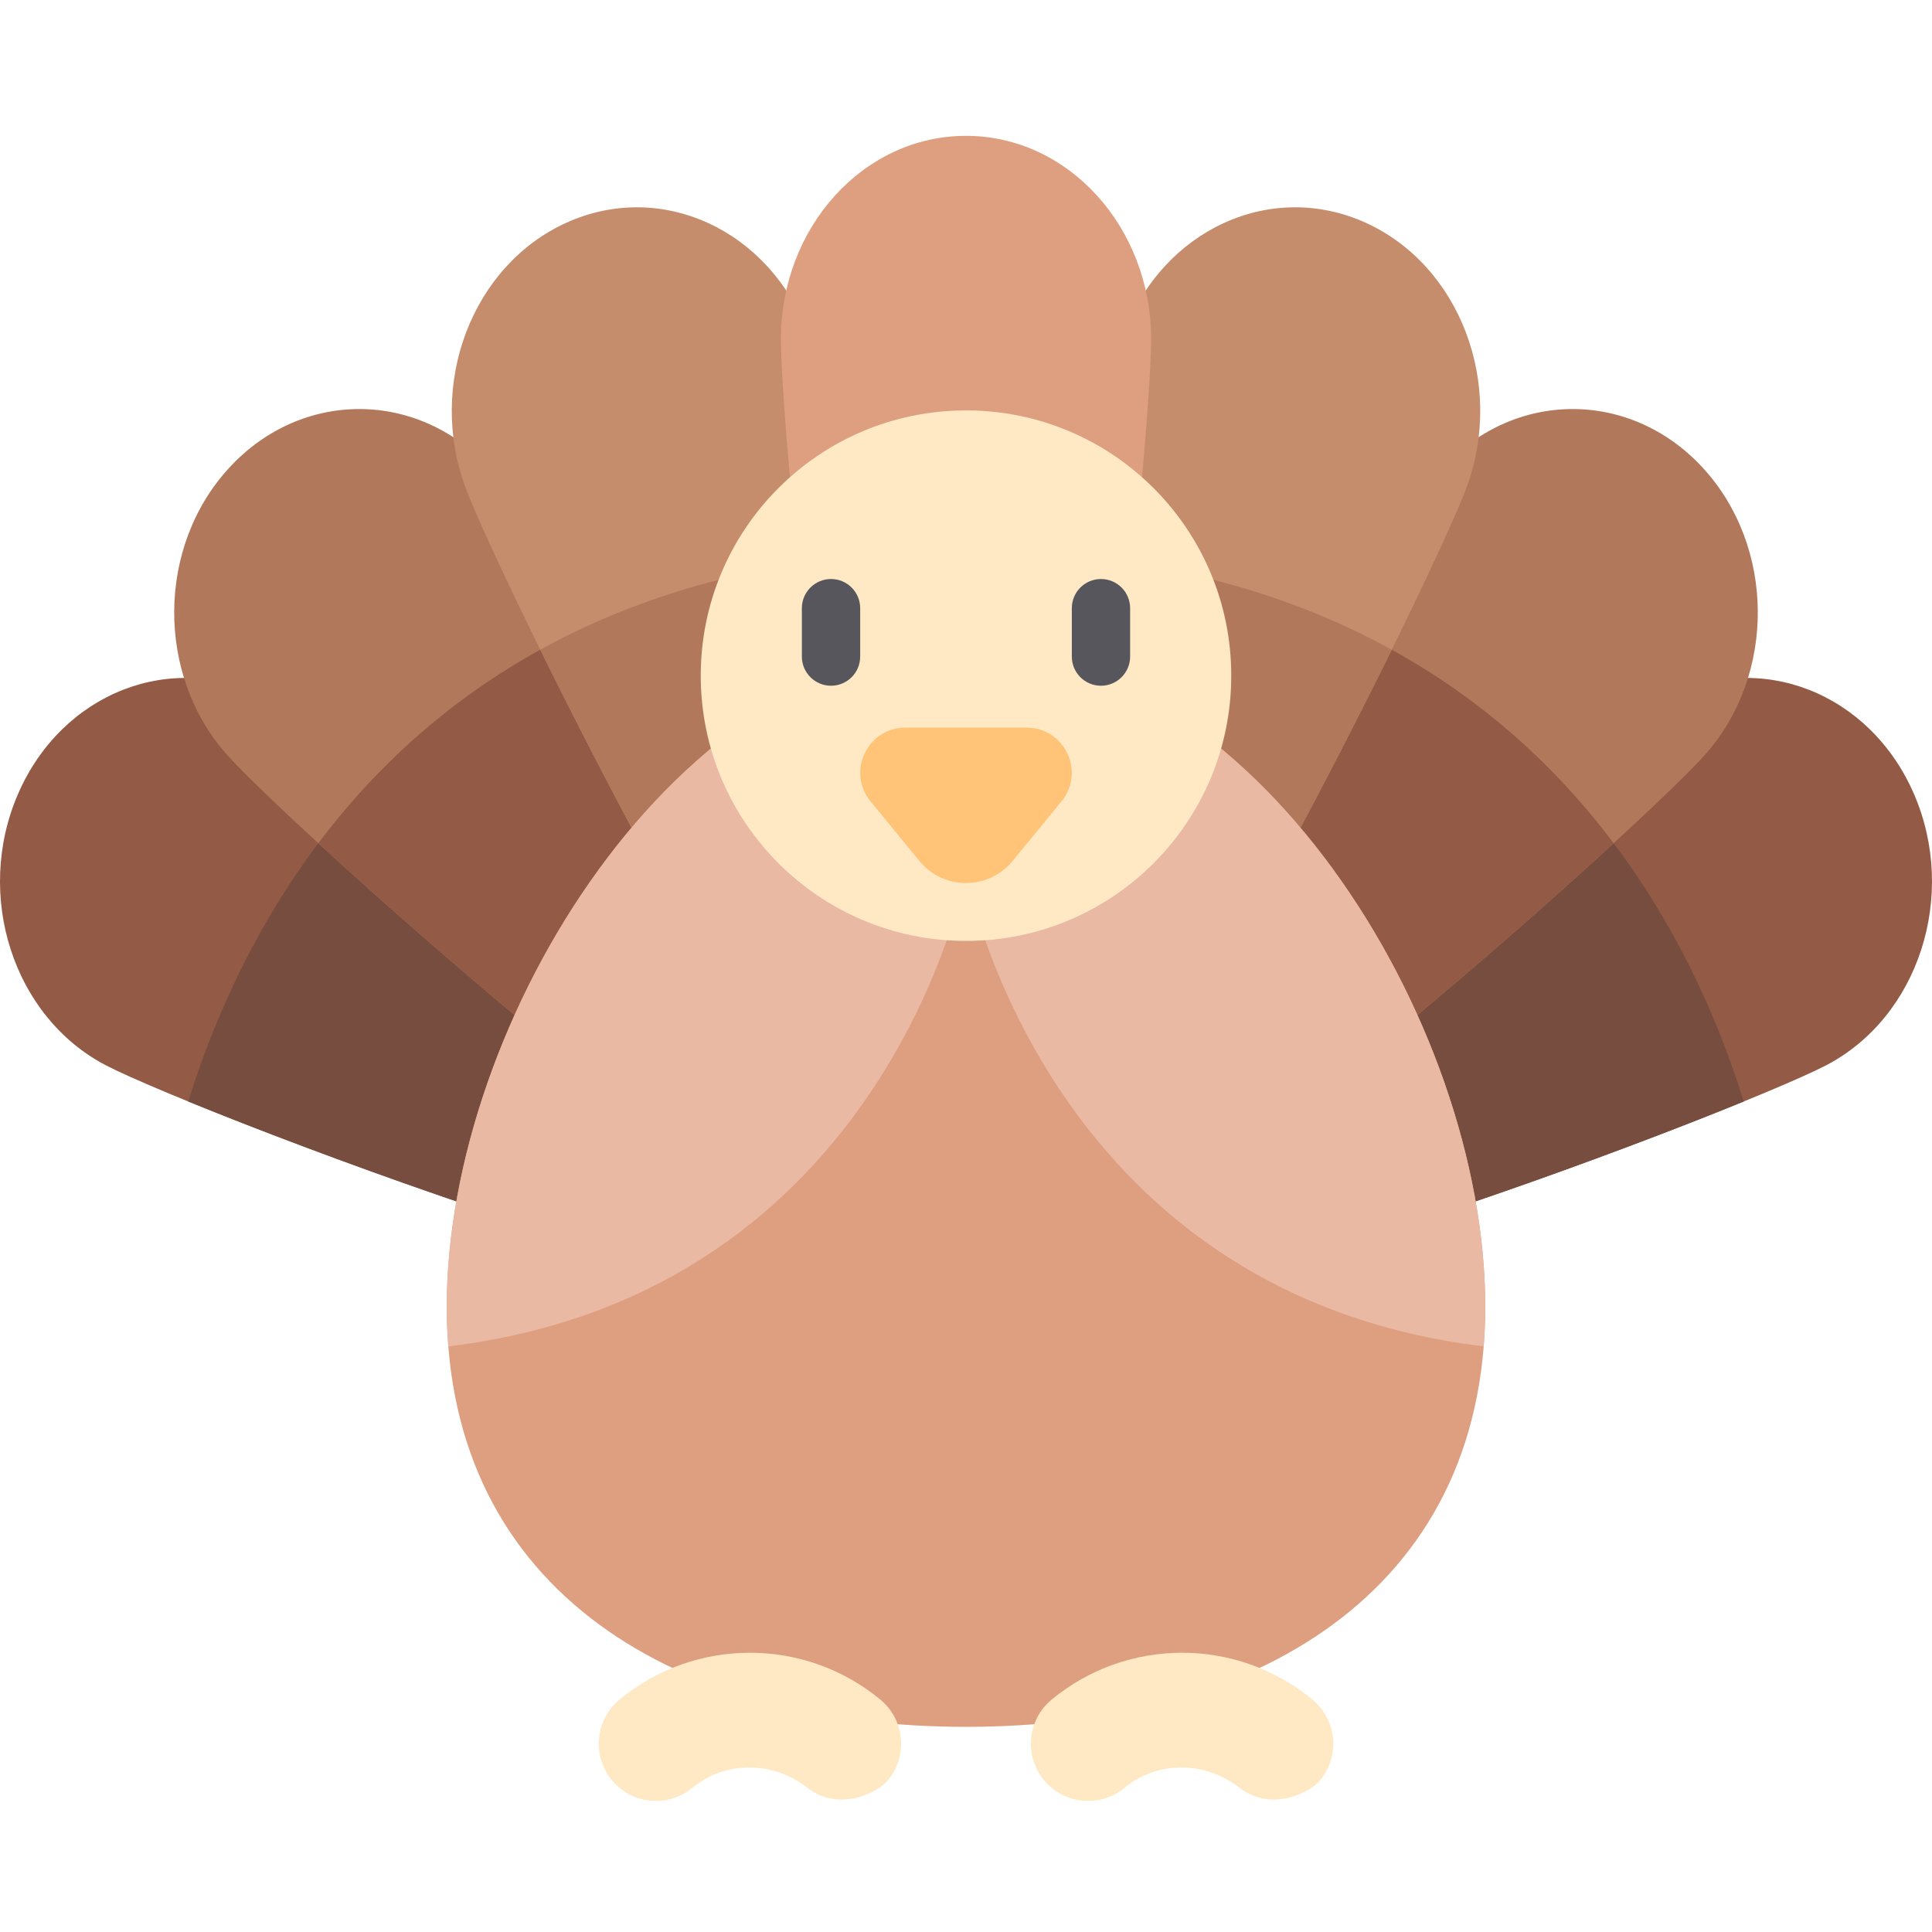
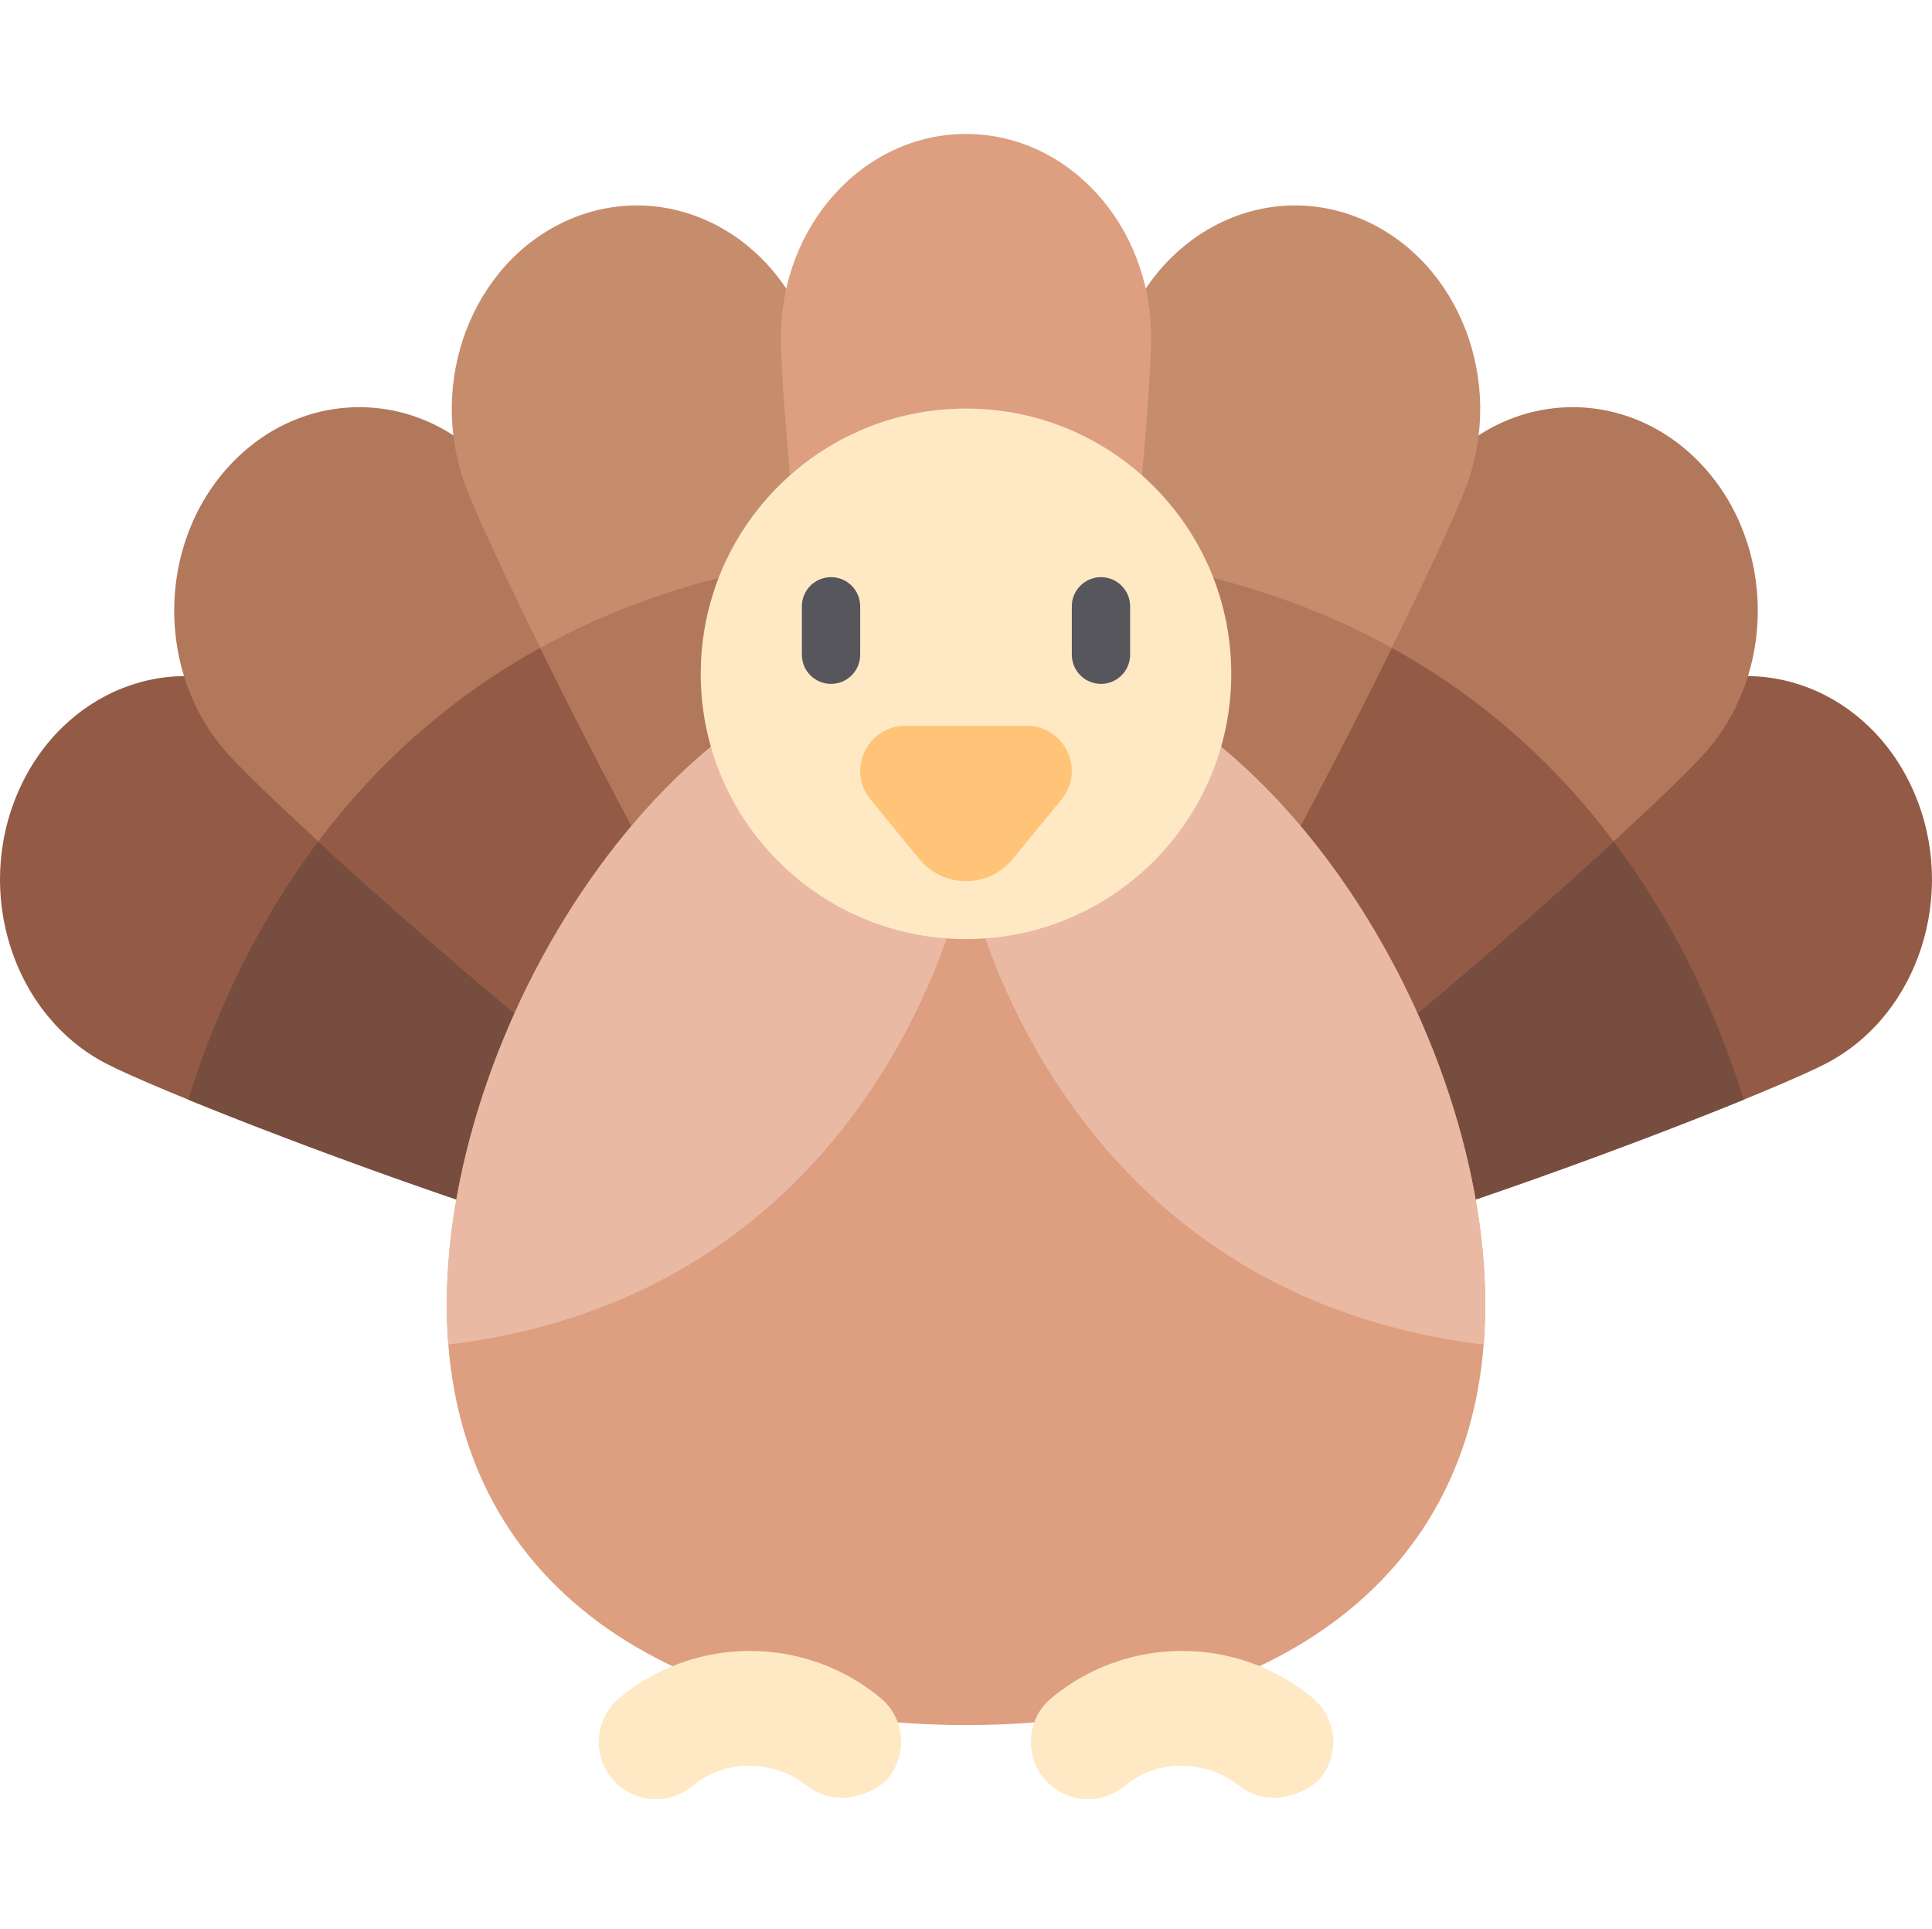
- <svg xmlns="http://www.w3.org/2000/svg" height="511pt" viewBox="0 -35 511.999 511" width="511pt">
+ <svg xmlns="http://www.w3.org/2000/svg" height="10rem" width="auto" viewBox="0 -35 511.999 511">
  <path d="m441.863 149.406c-24.469 12.789-197.5 129.977-185.863 156.867 11.637 26.891 203.535-46.699 228.004-59.488 24.465-12.789 34.863-44.957 23.227-71.848-11.633-26.891-40.902-38.32-65.367-25.531zm0 0" fill="#935b45" />
  <path d="m256 306.273c-9.258-21.391 98.34-99.918 155.055-137.586 28.066 28.523 43.102 62.133 51.059 87.719-57.312 23.418-196.266 72.625-206.113 49.867zm0 0" fill="#774d3f" />
  <path d="m381.824 88.988c-19.008 21.219-145.129 196.391-125.824 217.285 19.305 20.891 176.723-120.406 195.734-141.625 19.008-21.215 18.77-55.355-.535-76.246-19.305-20.895-50.363-20.633-69.375.586zm0 0" fill="#b2785b" />
  <path d="m256 306.273c-14.523-15.723 53.273-118.777 95.836-177.883 34.012 14.566 58.379 36.41 75.801 59.574-49.98 45.938-156.02 135.211-171.637 118.309zm0 0" fill="#935b45" />
  <path d="m297.844 52.852c-10.309 27.535-66.898 242.086-41.844 253.422 25.055 11.332 122.262-184.844 132.574-212.383 10.312-27.535-1.641-59.047-26.695-70.379-25.051-11.336-53.723 1.801-64.035 29.34zm0 0" fill="#c68d6d" />
  <path d="m256 306.273c-18.035-8.16 6.238-121.629 25.098-194.832 35.406 2.992 64.242 12.293 87.719 25.234-32.449 65.852-93.68 178.254-112.816 169.598zm0 0" fill="#b2785b" />
  <path d="m70.137 149.406c24.469 12.789 197.5 129.977 185.863 156.867-11.637 26.891-203.539-46.699-228.004-59.488-24.465-12.789-34.867-44.957-23.23-71.848s40.906-38.32 65.371-25.531zm0 0" fill="#935b45" />
  <path d="m256 306.273c9.258-21.391-98.34-99.918-155.055-137.586-28.066 28.523-43.102 62.133-51.059 87.719 57.312 23.418 196.266 72.625 206.113 49.867zm0 0" fill="#774d3f" />
  <path d="m130.172 88.988c19.012 21.219 145.133 196.391 125.828 217.285-19.305 20.891-176.723-120.406-195.734-141.625-19.008-21.215-18.77-55.355.535-76.246 19.305-20.895 50.363-20.633 69.371.586zm0 0" fill="#b2785b" />
  <path d="m256 306.273c14.523-15.723-53.273-118.777-95.836-177.883-34.012 14.566-58.379 36.41-75.805 59.574 49.984 45.938 156.02 135.211 171.641 118.309zm0 0" fill="#935b45" />
  <path d="m214.152 52.852c10.312 27.535 66.902 242.086 41.848 253.422-25.055 11.332-122.266-184.844-132.574-212.383-10.312-27.535 1.641-59.047 26.691-70.379 25.055-11.336 53.727 1.801 64.035 29.34zm0 0" fill="#c68d6d" />
  <path d="m256 306.273c18.035-8.16-6.238-121.629-25.098-194.832-35.406 2.992-64.246 12.289-87.723 25.234 32.453 65.848 93.684 178.254 112.82 169.598zm0 0" fill="#b2785b" />
  <path d="m305.055 54.418c0 29.777-21.961 251.855-49.055 251.855s-49.059-222.078-49.059-251.855c0-29.777 21.965-53.918 49.059-53.918s49.055 24.141 49.055 53.918zm0 0" fill="#dd9f80" />
  <path d="m393.605 310.773c0 75.996-61.609 111.359-137.605 111.359s-137.605-35.363-137.605-111.359c0-76 61.609-174.766 137.605-174.766s137.605 98.766 137.605 174.766zm0 0" fill="#dd9f80" />
  <path d="m256 136.008c-75.996 0-137.605 98.766-137.605 174.766 0 3.598.141 7.109.41 10.527 116.707-14.098 137.195-125.465 137.195-125.465s20.488 111.367 137.195 125.465c.27-3.418.41-6.93.41-10.527 0-76-61.609-174.766-137.605-174.766zm0 0" fill="#eab9a4" />
  <path d="m326.297 143.559c0 38.824-31.473 70.297-70.297 70.297s-70.297-31.473-70.297-70.297c0-38.824 31.473-70.297 70.297-70.297s70.297 31.473 70.297 70.297zm0 0" fill="#ffe9c5" />
  <path d="m239.938 157.328h32.125c10.09 0 15.645 11.73 9.246 19.539l-12.949 15.797c-6.395 7.801-18.324 7.801-24.719 0l-12.949-15.797c-6.398-7.809-.848-19.539 9.246-19.539zm0 0" fill="#ffc477" />
  <path d="m213.98 438.293c-9.035-7.055-21.648-7.305-30.484 0-6.453 5.336-16.008 4.434-21.348-2.02-5.336-6.453-4.434-16.012 2.02-21.348 20.031-16.574 49.113-16.57 69.145 0 6.453 5.336 7.355 14.895 2.016 21.348-3 3.625-13.254 8.336-21.348 2.02zm0 0" fill="#ffe9c5" />
  <path d="m328.504 438.293c-9.035-7.055-21.652-7.305-30.484 0-6.453 5.336-16.012 4.434-21.348-2.02-5.34-6.453-4.438-16.012 2.016-21.348 20.035-16.574 49.113-16.57 69.145 0 6.453 5.336 7.359 14.895 2.02 21.348-3 3.625-13.254 8.336-21.348 2.02zm0 0" fill="#ffe9c5" />
  <g fill="#57565c">
    <path d="m220.23 146.227c-4.266 0-7.727-3.461-7.727-7.727v-12.828c0-4.266 3.461-7.727 7.727-7.727 4.27 0 7.727 3.461 7.727 7.727v12.828c0 4.266-3.457 7.727-7.727 7.727zm0 0" />
    <path d="m291.766 146.227c-4.266 0-7.723-3.461-7.723-7.727v-12.828c0-4.266 3.457-7.727 7.723-7.727 4.27 0 7.727 3.461 7.727 7.727v12.828c0 4.266-3.457 7.727-7.727 7.727zm0 0" />
  </g>
</svg>
